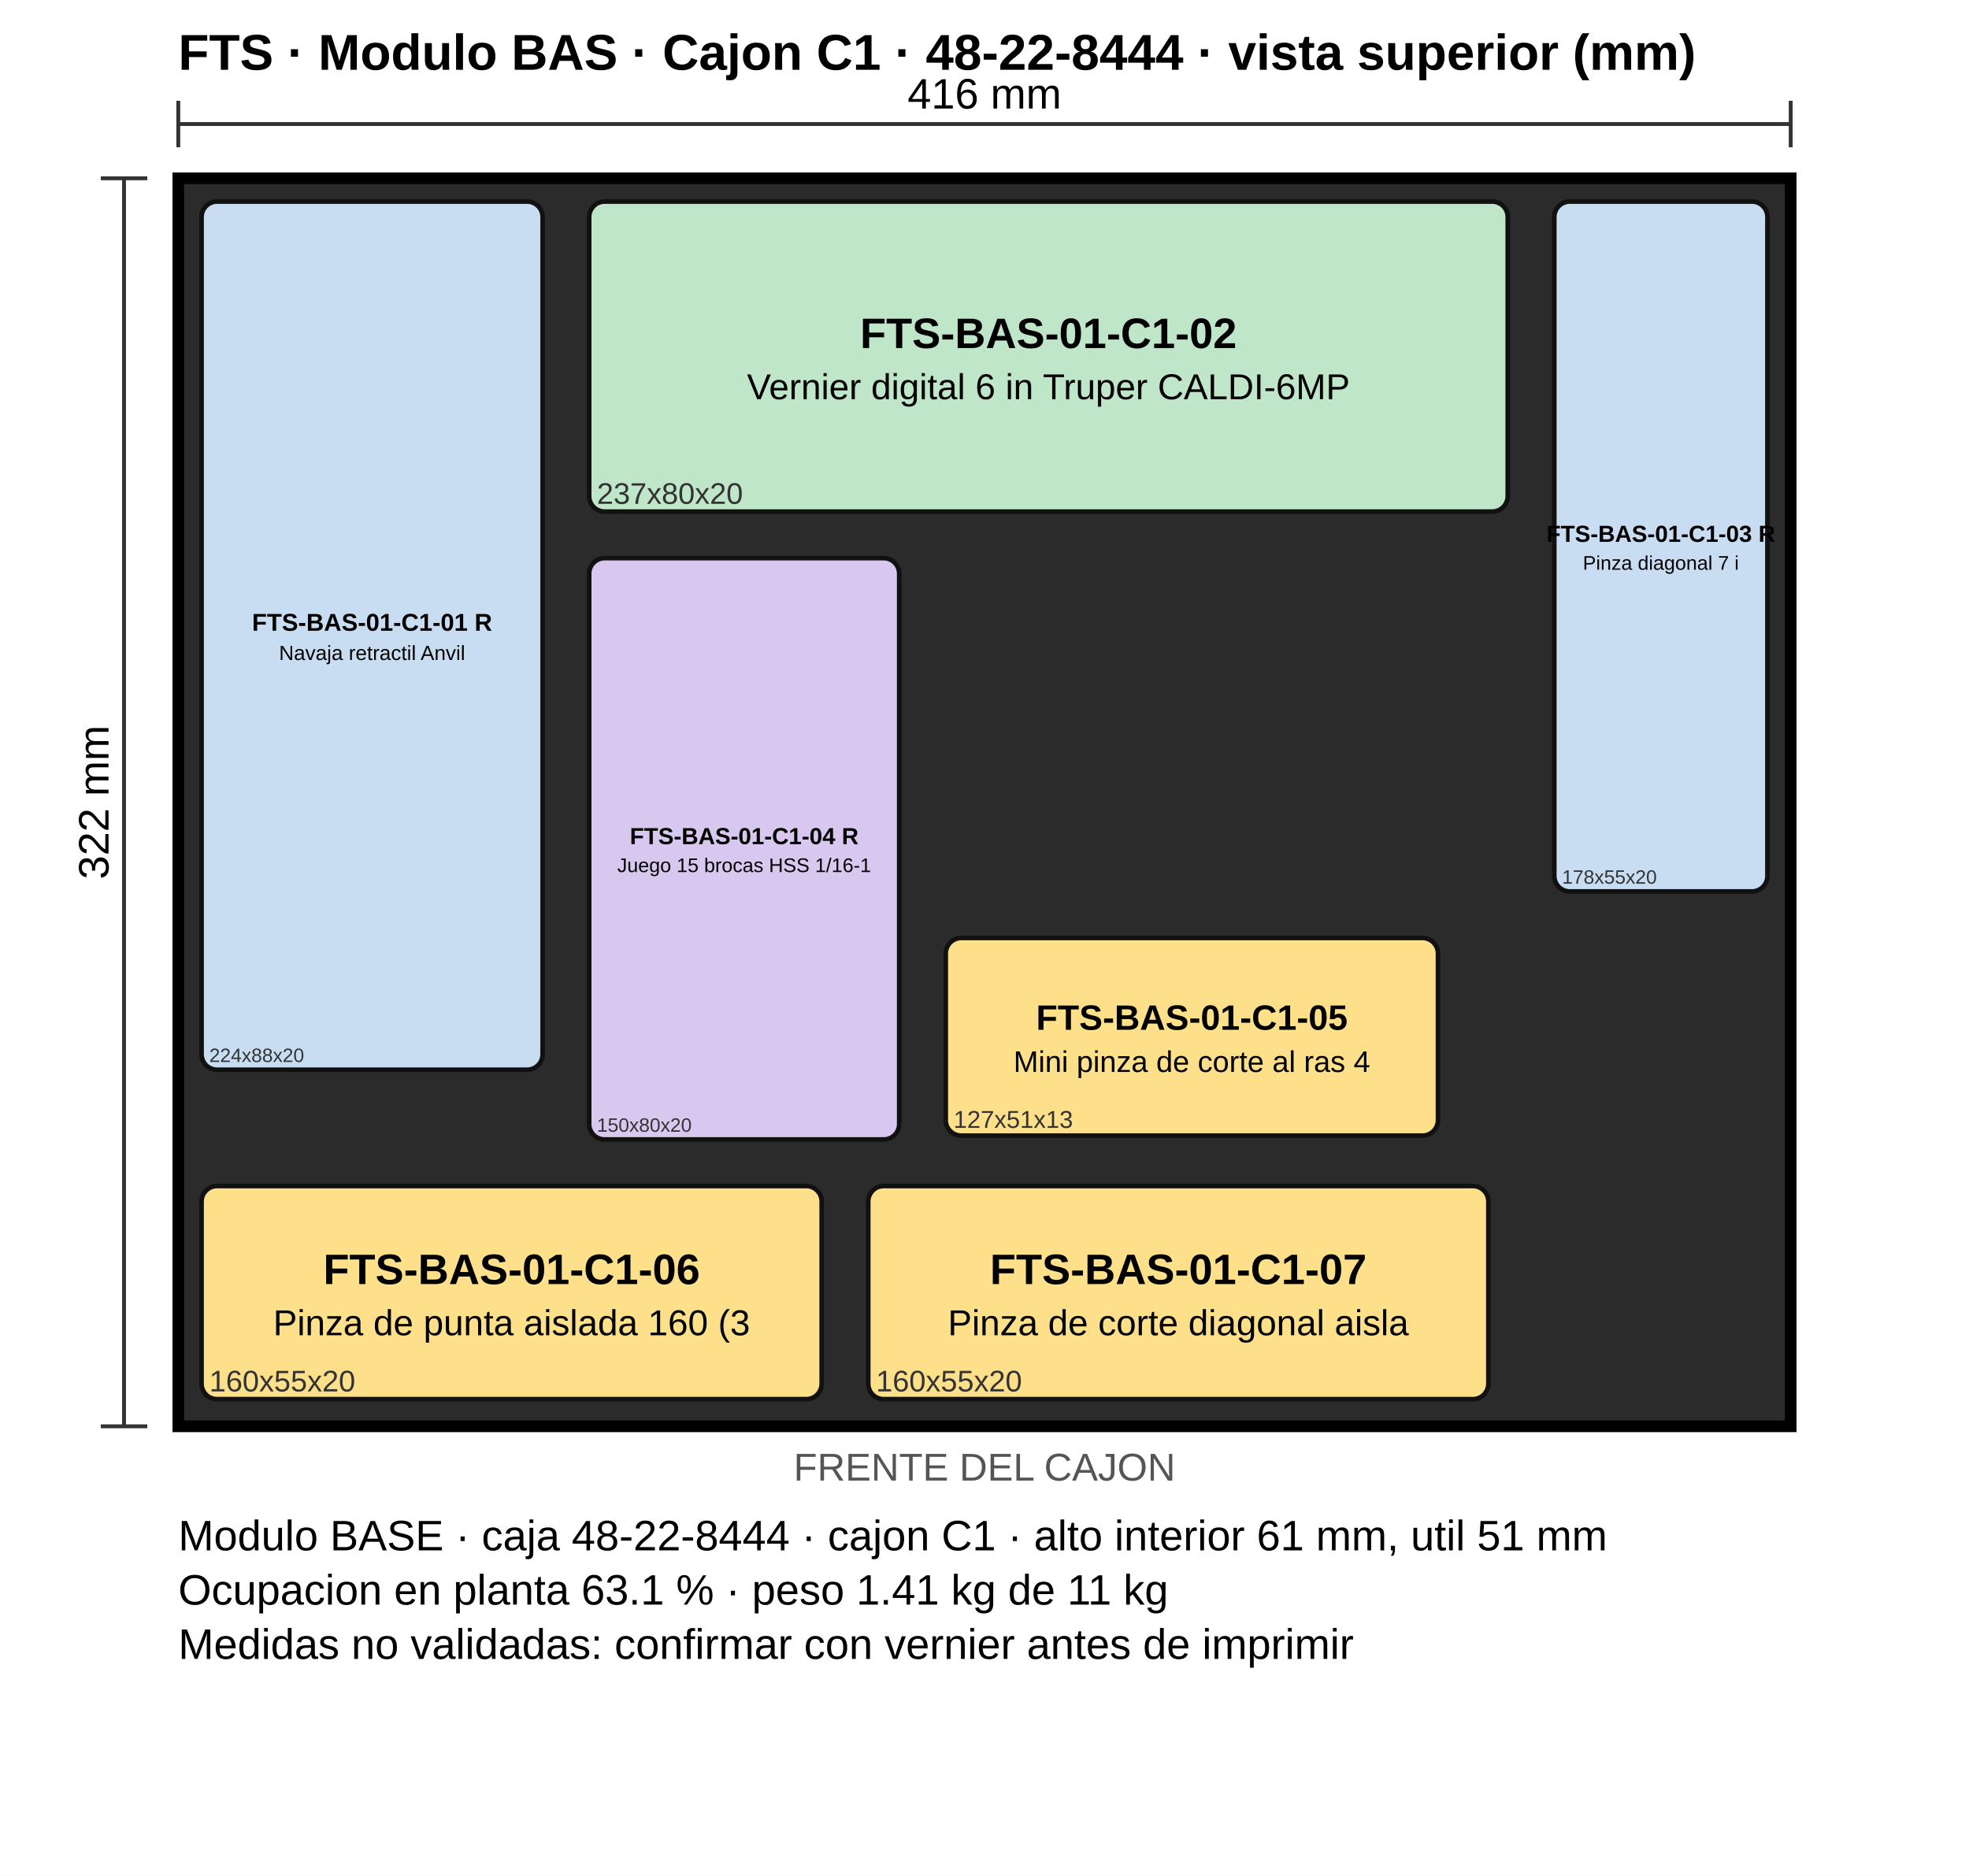
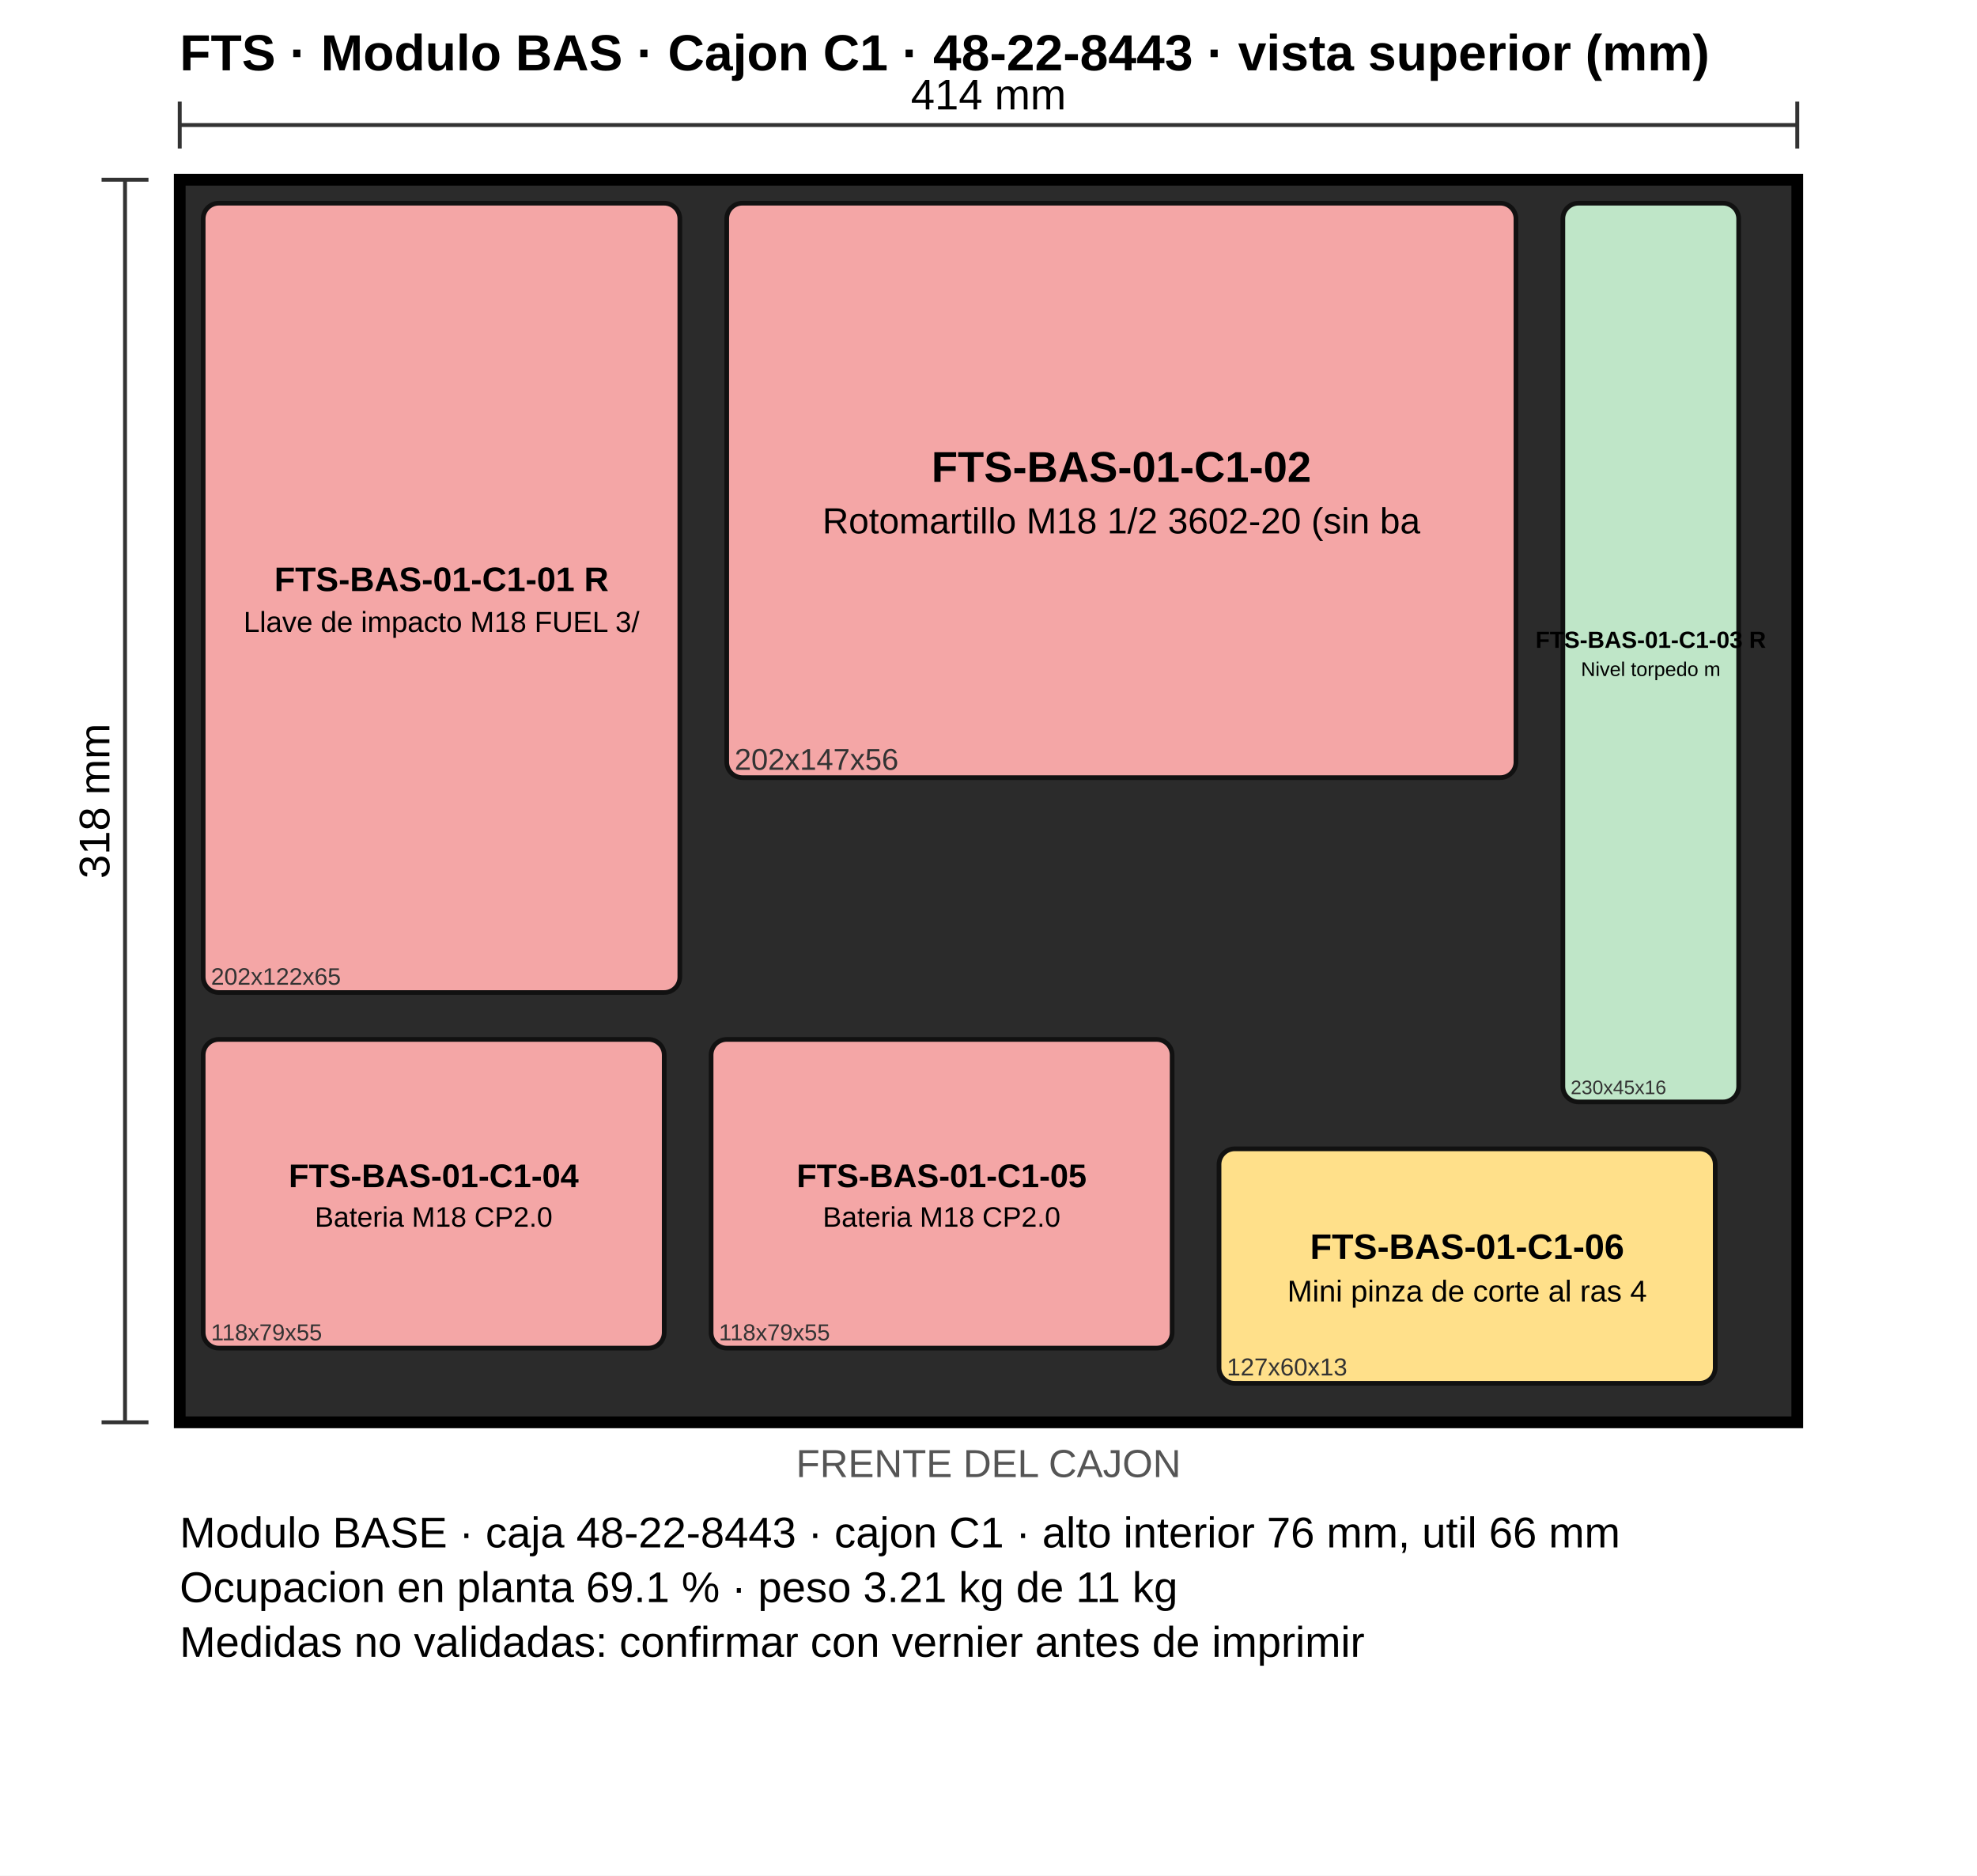
- <svg xmlns="http://www.w3.org/2000/svg" viewBox="0 0 508 484" width="813" font-family="Arial, sans-serif">
-   <rect x="0" y="0" width="508" height="484" fill="#ffffff" />
-   <text x="46" y="18" font-size="13" font-weight="bold">FTS · Modulo BAS · Cajon C1 · 48-22-8444 · vista superior (mm)</text>
-   <rect x="46" y="46" width="416" height="322" fill="#2b2b2b" stroke="#000" stroke-width="3" />
-   <line x1="46" y1="32" x2="462" y2="32" stroke="#333" stroke-width="1" />
+ <svg xmlns="http://www.w3.org/2000/svg" viewBox="0 0 506 480" width="810" font-family="Arial, sans-serif">
+   <rect x="0" y="0" width="506" height="480" fill="#ffffff" />
+   <text x="46" y="18" font-size="13" font-weight="bold">FTS · Modulo BAS · Cajon C1 · 48-22-8443 · vista superior (mm)</text>
+   <rect x="46" y="46" width="414" height="318" fill="#2b2b2b" stroke="#000" stroke-width="3" />
+   <line x1="46" y1="32" x2="460" y2="32" stroke="#333" stroke-width="1" />
  <line x1="46" y1="26" x2="46" y2="38" stroke="#333" />
-   <line x1="462" y1="26" x2="462" y2="38" stroke="#333" />
-   <text x="254.0" y="28" font-size="11" text-anchor="middle">416 mm</text>
-   <line x1="32" y1="46" x2="32" y2="368" stroke="#333" />
+   <line x1="460" y1="26" x2="460" y2="38" stroke="#333" />
+   <text x="253.0" y="28" font-size="11" text-anchor="middle">414 mm</text>
+   <line x1="32" y1="46" x2="32" y2="364" stroke="#333" />
  <line x1="26" y1="46" x2="38" y2="46" stroke="#333" />
-   <line x1="26" y1="368" x2="38" y2="368" stroke="#333" />
-   <text x="28" y="207.0" font-size="11" text-anchor="middle" transform="rotate(-90 28 207.0)">322 mm</text>
-   <text x="254.0" y="382" font-size="10" text-anchor="middle" fill="#555">FRENTE DEL CAJON</text>
-   <rect x="52" y="52" width="88" height="224" rx="4" fill="#C9DDF2" stroke="#111" stroke-width="1.2" />
-   <text x="96.0" y="162.743" font-size="6.3" text-anchor="middle" font-weight="bold">FTS-BAS-01-C1-01 R</text>
-   <text x="96.0" y="170.286" font-size="5.3" text-anchor="middle">Navaja retractil Anvil</text>
-   <text x="54" y="274" font-size="5.0" fill="#333">224x88x20</text>
-   <rect x="152" y="52" width="237" height="80" rx="4" fill="#BFE6C8" stroke="#111" stroke-width="1.2" />
-   <text x="270.5" y="89.8" font-size="11.0" text-anchor="middle" font-weight="bold">FTS-BAS-01-C1-02</text>
-   <text x="270.5" y="103.0" font-size="9.3" text-anchor="middle">Vernier digital 6 in Truper CALDI-6MP</text>
-   <text x="154" y="130" font-size="7.7" fill="#333">237x80x20</text>
-   <rect x="401" y="52" width="55" height="178" rx="4" fill="#C9DDF2" stroke="#111" stroke-width="1.2" />
-   <text x="428.5" y="139.8" font-size="6.0" text-anchor="middle" font-weight="bold">FTS-BAS-01-C1-03 R</text>
-   <text x="428.5" y="147.0" font-size="5.1" text-anchor="middle">Pinza diagonal 7 i</text>
-   <text x="403" y="228" font-size="5.0" fill="#333">178x55x20</text>
-   <rect x="152" y="144" width="80" height="150" rx="4" fill="#D8C8F0" stroke="#111" stroke-width="1.2" />
-   <text x="192.0" y="217.8" font-size="6.0" text-anchor="middle" font-weight="bold">FTS-BAS-01-C1-04 R</text>
-   <text x="192.0" y="225.0" font-size="5.1" text-anchor="middle">Juego 15 brocas HSS 1/16-1</text>
-   <text x="154" y="292" font-size="5.0" fill="#333">150x80x20</text>
-   <rect x="244" y="242" width="127" height="51" rx="4" fill="#FFE08A" stroke="#111" stroke-width="1.2" />
-   <text x="307.5" y="265.686" font-size="9.1" text-anchor="middle" font-weight="bold">FTS-BAS-01-C1-05</text>
-   <text x="307.5" y="276.571" font-size="7.7" text-anchor="middle">Mini pinza de corte al ras 4</text>
-   <text x="246" y="291" font-size="6.3" fill="#333">127x51x13</text>
-   <rect x="52" y="306" width="160" height="55" rx="4" fill="#FFE08A" stroke="#111" stroke-width="1.2" />
-   <text x="132.0" y="331.3" font-size="11.0" text-anchor="middle" font-weight="bold">FTS-BAS-01-C1-06</text>
-   <text x="132.0" y="344.5" font-size="9.3" text-anchor="middle">Pinza de punta aislada 160 (3</text>
-   <text x="54" y="359" font-size="7.7" fill="#333">160x55x20</text>
-   <rect x="224" y="306" width="160" height="55" rx="4" fill="#FFE08A" stroke="#111" stroke-width="1.2" />
-   <text x="304.0" y="331.3" font-size="11.0" text-anchor="middle" font-weight="bold">FTS-BAS-01-C1-07</text>
-   <text x="304.0" y="344.5" font-size="9.3" text-anchor="middle">Pinza de corte diagonal aisla</text>
-   <text x="226" y="359" font-size="7.7" fill="#333">160x55x20</text>
-   <text x="46" y="400" font-size="11" fill="#000">Modulo BASE · caja 48-22-8444 · cajon C1 · alto interior 61 mm, util 51 mm</text>
-   <text x="46" y="414" font-size="11" fill="#000">Ocupacion en planta 63.1 % · peso 1.41 kg de 11 kg</text>
-   <text x="46" y="428" font-size="11" fill="#000">Medidas no validadas: confirmar con vernier antes de imprimir</text>
+   <line x1="26" y1="364" x2="38" y2="364" stroke="#333" />
+   <text x="28" y="205.0" font-size="11" text-anchor="middle" transform="rotate(-90 28 205.0)">318 mm</text>
+   <text x="253.0" y="378" font-size="10" text-anchor="middle" fill="#555">FRENTE DEL CAJON</text>
+   <rect x="52" y="52" width="122" height="202" rx="4" fill="#F4A6A6" stroke="#111" stroke-width="1.2" />
+   <text x="113.0" y="151.257" font-size="8.7" text-anchor="middle" font-weight="bold">FTS-BAS-01-C1-01 R</text>
+   <text x="113.0" y="161.714" font-size="7.4" text-anchor="middle">Llave de impacto M18 FUEL 3/</text>
+   <text x="54" y="252" font-size="6.1" fill="#333">202x122x65</text>
+   <rect x="186" y="52" width="202" height="147" rx="4" fill="#F4A6A6" stroke="#111" stroke-width="1.2" />
+   <text x="287.0" y="123.3" font-size="11.0" text-anchor="middle" font-weight="bold">FTS-BAS-01-C1-02</text>
+   <text x="287.0" y="136.5" font-size="9.3" text-anchor="middle">Rotomartillo M18 1/2 3602-20 (sin ba</text>
+   <text x="188" y="197" font-size="7.7" fill="#333">202x147x56</text>
+   <rect x="400" y="52" width="45" height="230" rx="4" fill="#BFE6C8" stroke="#111" stroke-width="1.2" />
+   <text x="422.5" y="165.8" font-size="6.0" text-anchor="middle" font-weight="bold">FTS-BAS-01-C1-03 R</text>
+   <text x="422.5" y="173.0" font-size="5.1" text-anchor="middle">Nivel torpedo m</text>
+   <text x="402" y="280" font-size="5.0" fill="#333">230x45x16</text>
+   <rect x="52" y="266" width="118" height="79" rx="4" fill="#F4A6A6" stroke="#111" stroke-width="1.2" />
+   <text x="111.0" y="303.814" font-size="8.4" text-anchor="middle" font-weight="bold">FTS-BAS-01-C1-04</text>
+   <text x="111.0" y="313.929" font-size="7.2" text-anchor="middle">Bateria M18 CP2.0</text>
+   <text x="54" y="343" font-size="5.9" fill="#333">118x79x55</text>
+   <rect x="182" y="266" width="118" height="79" rx="4" fill="#F4A6A6" stroke="#111" stroke-width="1.2" />
+   <text x="241.0" y="303.814" font-size="8.4" text-anchor="middle" font-weight="bold">FTS-BAS-01-C1-05</text>
+   <text x="241.0" y="313.929" font-size="7.2" text-anchor="middle">Bateria M18 CP2.0</text>
+   <text x="184" y="343" font-size="5.9" fill="#333">118x79x55</text>
+   <rect x="312" y="294" width="127" height="60" rx="4" fill="#FFE08A" stroke="#111" stroke-width="1.2" />
+   <text x="375.5" y="322.186" font-size="9.1" text-anchor="middle" font-weight="bold">FTS-BAS-01-C1-06</text>
+   <text x="375.5" y="333.071" font-size="7.7" text-anchor="middle">Mini pinza de corte al ras 4</text>
+   <text x="314" y="352" font-size="6.3" fill="#333">127x60x13</text>
+   <text x="46" y="396" font-size="11" fill="#000">Modulo BASE · caja 48-22-8443 · cajon C1 · alto interior 76 mm, util 66 mm</text>
+   <text x="46" y="410" font-size="11" fill="#000">Ocupacion en planta 69.1 % · peso 3.21 kg de 11 kg</text>
+   <text x="46" y="424" font-size="11" fill="#000">Medidas no validadas: confirmar con vernier antes de imprimir</text>
</svg>
